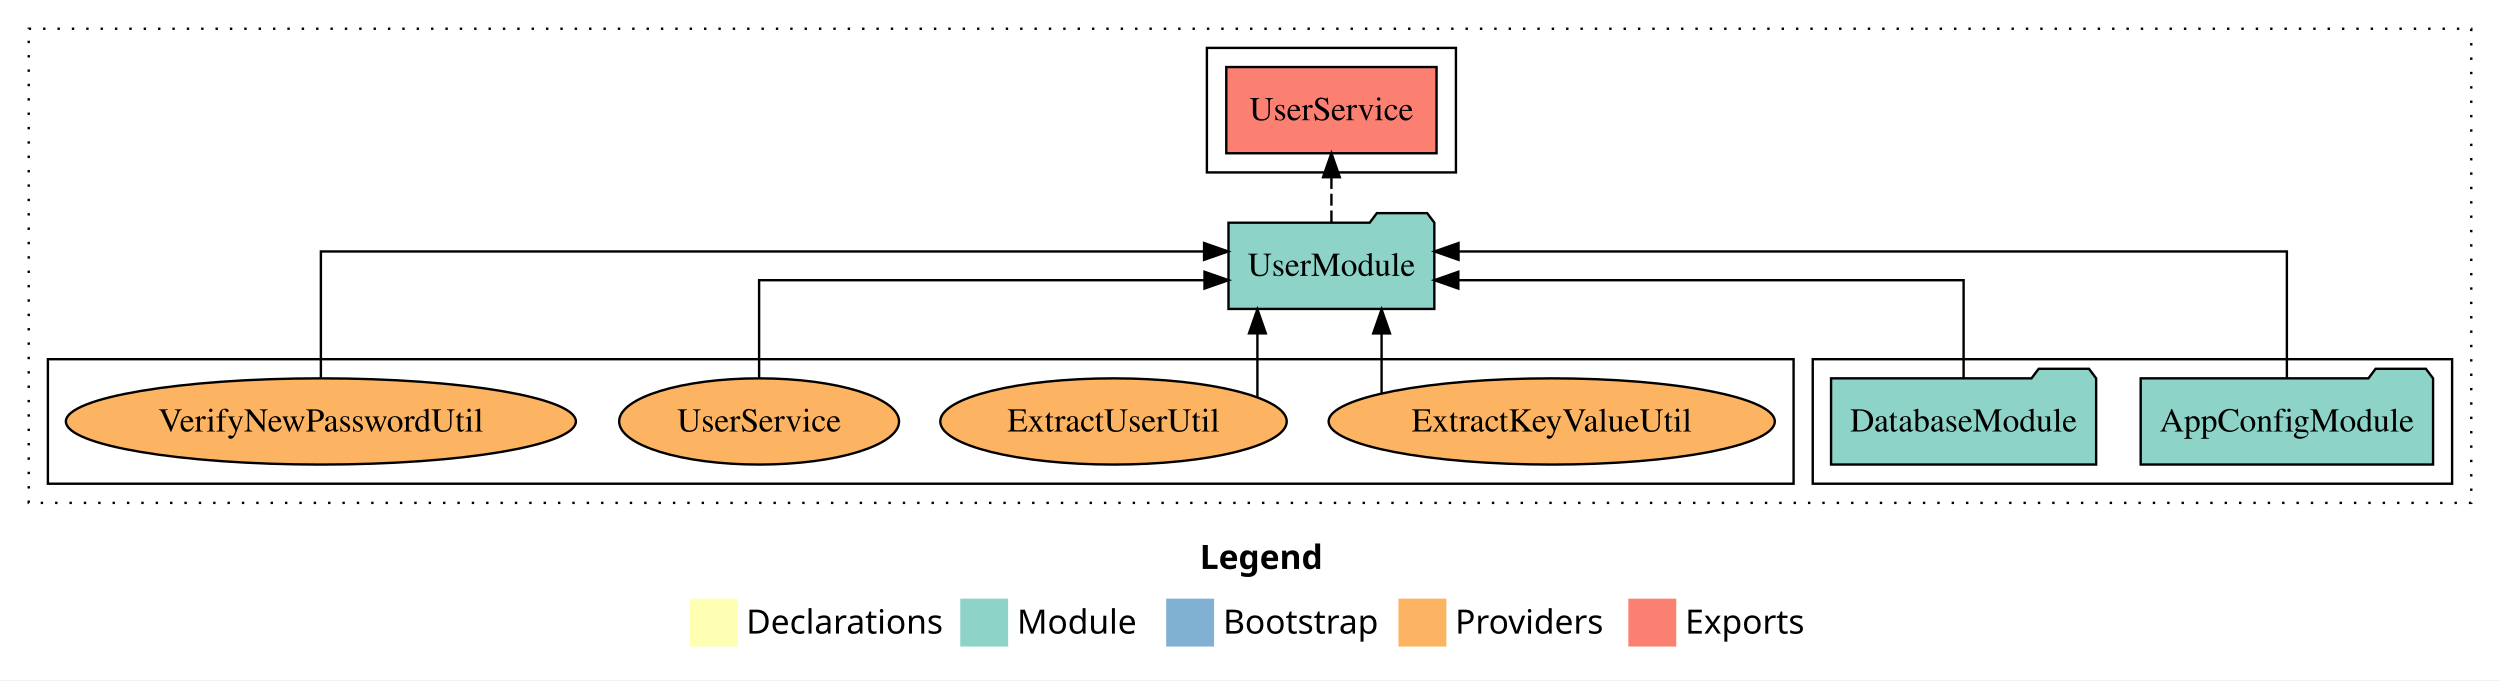
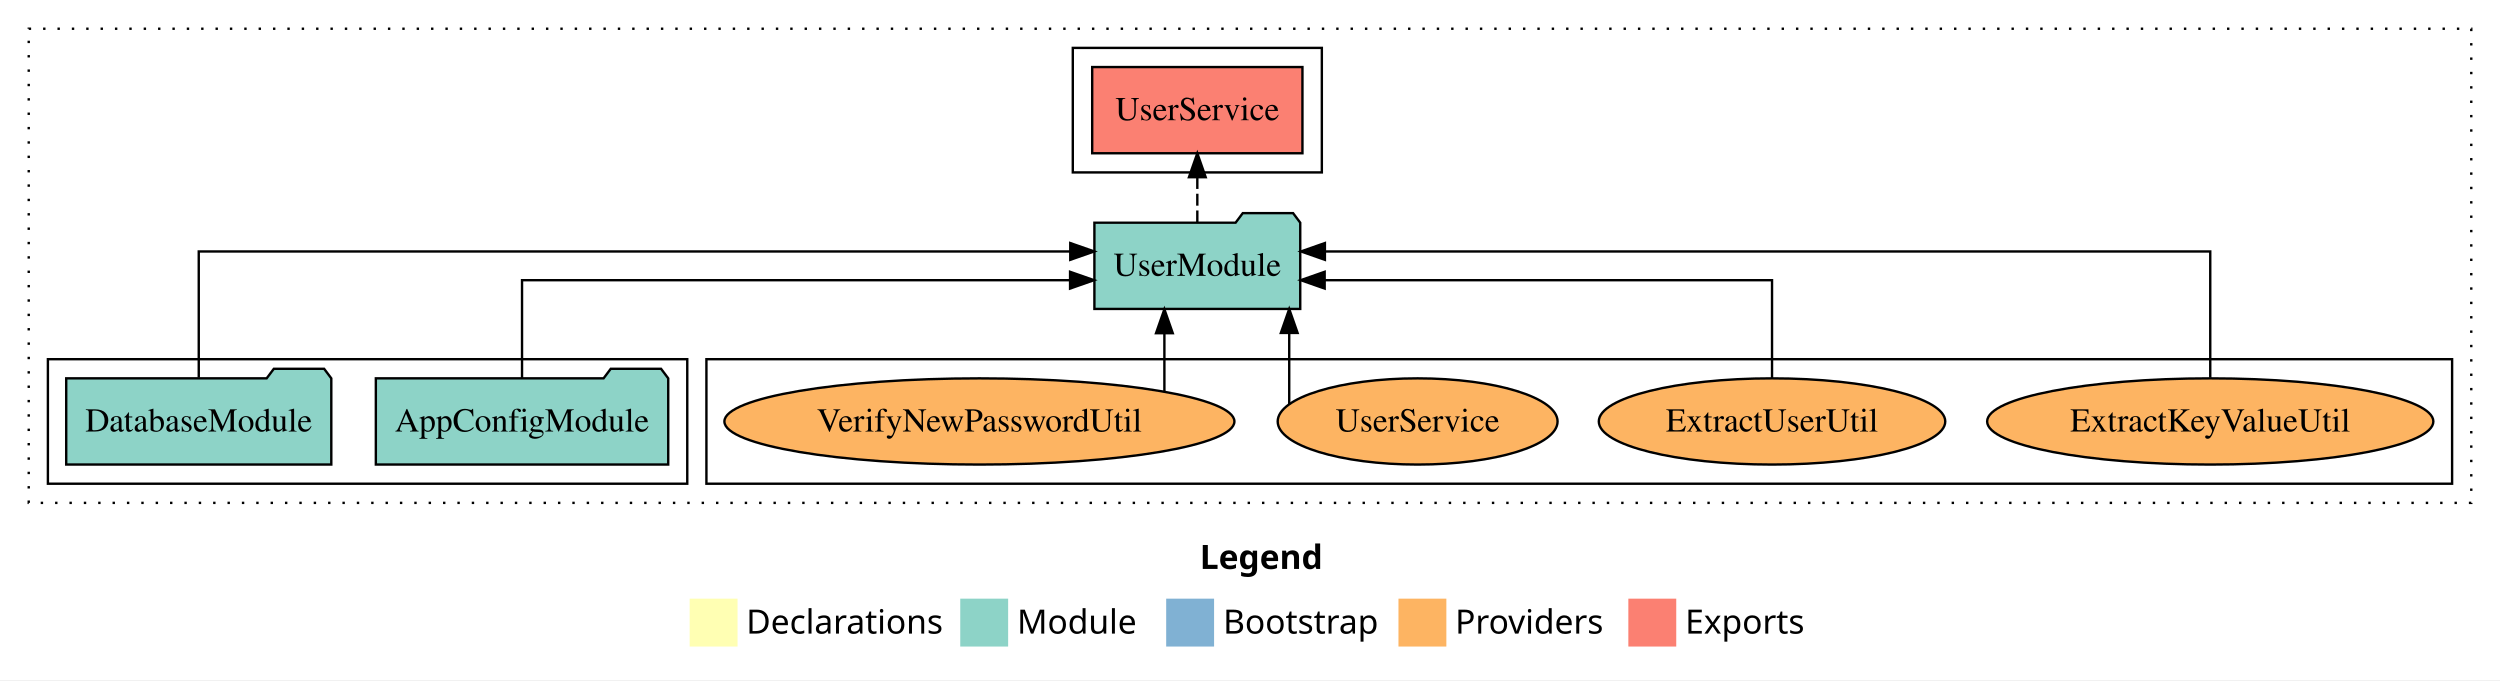
<svg xmlns="http://www.w3.org/2000/svg" width="1044pt" height="284pt" viewBox="0.00 0.00 1044.00 284.00">
  <g id="graph0" class="graph" transform="scale(1 1) rotate(0) translate(4 280)">
    <polygon fill="white" stroke="transparent" points="-4,4 -4,-280 1040,-280 1040,4 -4,4" />
    <text text-anchor="start" x="497.01" y="-42.4" font-family="sans-serif" font-weight="bold" font-size="14.00">Legend</text>
    <polygon fill="#ffffb3" stroke="transparent" points="284,-10 284,-30 304,-30 304,-10 284,-10" />
    <text text-anchor="start" x="307.63" y="-15.4" font-family="sans-serif" font-size="14.00">  Declarations</text>
    <polygon fill="#8dd3c7" stroke="transparent" points="397,-10 397,-30 417,-30 417,-10 397,-10" />
    <text text-anchor="start" x="420.73" y="-15.4" font-family="sans-serif" font-size="14.00">  Module</text>
    <polygon fill="#80b1d3" stroke="transparent" points="483,-10 483,-30 503,-30 503,-10 483,-10" />
    <text text-anchor="start" x="506.78" y="-15.4" font-family="sans-serif" font-size="14.00">  Bootstrap</text>
    <polygon fill="#fdb462" stroke="transparent" points="580,-10 580,-30 600,-30 600,-10 580,-10" />
    <text text-anchor="start" x="603.67" y="-15.4" font-family="sans-serif" font-size="14.00">  Providers</text>
    <polygon fill="#fb8072" stroke="transparent" points="676,-10 676,-30 696,-30 696,-10 676,-10" />
    <text text-anchor="start" x="699.73" y="-15.4" font-family="sans-serif" font-size="14.00">  Exports</text>
    <g id="clust1" class="cluster">
      <polygon fill="none" stroke="black" stroke-dasharray="1,5" points="8,-70 8,-268 1028,-268 1028,-70 8,-70" />
    </g>
+     <g id="clust6" class="cluster">
+       <polygon fill="none" stroke="black" points="291,-78 291,-130 1020,-130 1020,-78 291,-78" />
+     </g>
    <g id="clust3" class="cluster">
-       <polygon fill="none" stroke="black" points="753,-78 753,-130 1020,-130 1020,-78 753,-78" />
-     </g>
-     <g id="clust6" class="cluster">
-       <polygon fill="none" stroke="black" points="16,-78 16,-130 745,-130 745,-78 16,-78" />
+       <polygon fill="none" stroke="black" points="16,-78 16,-130 283,-130 283,-78 16,-78" />
    </g>
    <g id="clust4" class="cluster">
-       <polygon fill="none" stroke="black" points="500,-208 500,-260 604,-260 604,-208 500,-208" />
+       <polygon fill="none" stroke="black" points="444,-208 444,-260 548,-260 548,-208 444,-208" />
    </g>
    <g id="node1" class="node">
-       <polygon fill="#8dd3c7" stroke="black" points="1012.05,-122 1009.05,-126 988.05,-126 985.05,-122 889.95,-122 889.95,-86 1012.05,-86 1012.05,-122" />
-       <text text-anchor="middle" x="951" y="-99.8" font-family="Times,serif" font-size="14.00">AppConfigModule</text>
+       <polygon fill="#8dd3c7" stroke="black" points="275.05,-122 272.05,-126 251.05,-126 248.05,-122 152.95,-122 152.95,-86 275.05,-86 275.05,-122" />
+       <text text-anchor="middle" x="214" y="-99.8" font-family="Times,serif" font-size="14.00">AppConfigModule</text>
    </g>
    <g id="node3" class="node">
-       <polygon fill="#8dd3c7" stroke="black" points="594.98,-187 591.98,-191 570.98,-191 567.98,-187 509.02,-187 509.02,-151 594.98,-151 594.98,-187" />
-       <text text-anchor="middle" x="552" y="-164.8" font-family="Times,serif" font-size="14.00">UserModule</text>
+       <polygon fill="#8dd3c7" stroke="black" points="538.98,-187 535.98,-191 514.98,-191 511.98,-187 453.02,-187 453.02,-151 538.98,-151 538.98,-187" />
+       <text text-anchor="middle" x="496" y="-164.8" font-family="Times,serif" font-size="14.00">UserModule</text>
    </g>
    <g id="edge1" class="edge">
-       <path fill="none" stroke="black" d="M951,-122.28C951,-143.32 951,-175 951,-175 951,-175 605.08,-175 605.08,-175" />
-       <polygon fill="black" stroke="black" points="605.08,-171.5 595.08,-175 605.08,-178.5 605.08,-171.5" />
+       <path fill="none" stroke="black" d="M214,-122.02C214,-139.37 214,-163 214,-163 214,-163 442.86,-163 442.86,-163" />
+       <polygon fill="black" stroke="black" points="442.86,-166.5 452.86,-163 442.86,-159.5 442.86,-166.5" />
    </g>
    <g id="node2" class="node">
-       <polygon fill="#8dd3c7" stroke="black" points="871.35,-122 868.35,-126 847.35,-126 844.35,-122 760.65,-122 760.65,-86 871.35,-86 871.35,-122" />
-       <text text-anchor="middle" x="816" y="-99.8" font-family="Times,serif" font-size="14.00">DatabaseModule</text>
+       <polygon fill="#8dd3c7" stroke="black" points="134.35,-122 131.35,-126 110.35,-126 107.35,-122 23.65,-122 23.65,-86 134.35,-86 134.35,-122" />
+       <text text-anchor="middle" x="79" y="-99.8" font-family="Times,serif" font-size="14.00">DatabaseModule</text>
    </g>
    <g id="edge2" class="edge">
-       <path fill="none" stroke="black" d="M816,-122.02C816,-139.37 816,-163 816,-163 816,-163 605,-163 605,-163" />
-       <polygon fill="black" stroke="black" points="605,-159.5 595,-163 605,-166.5 605,-159.5" />
+       <path fill="none" stroke="black" d="M79,-122.28C79,-143.32 79,-175 79,-175 79,-175 442.94,-175 442.94,-175" />
+       <polygon fill="black" stroke="black" points="442.94,-178.5 452.94,-175 442.94,-171.5 442.94,-178.5" />
    </g>
    <g id="node4" class="node">
-       <polygon fill="#fb8072" stroke="black" points="595.9,-252 508.1,-252 508.1,-216 595.9,-216 595.9,-252" />
-       <text text-anchor="middle" x="552" y="-229.8" font-family="Times,serif" font-size="14.00">UserService </text>
+       <polygon fill="#fb8072" stroke="black" points="539.9,-252 452.1,-252 452.1,-216 539.9,-216 539.9,-252" />
+       <text text-anchor="middle" x="496" y="-229.8" font-family="Times,serif" font-size="14.00">UserService </text>
    </g>
    <g id="edge3" class="edge">
-       <path fill="none" stroke="black" stroke-dasharray="5,2" d="M552,-187.11C552,-187.11 552,-205.99 552,-205.99" />
-       <polygon fill="black" stroke="black" points="548.5,-205.99 552,-215.99 555.5,-205.99 548.5,-205.99" />
+       <path fill="none" stroke="black" stroke-dasharray="5,2" d="M496,-187.11C496,-187.11 496,-205.99 496,-205.99" />
+       <polygon fill="black" stroke="black" points="492.5,-205.99 496,-215.99 499.5,-205.99 492.5,-205.99" />
    </g>
    <g id="node5" class="node">
-       <ellipse fill="#fdb462" stroke="black" cx="644" cy="-104" rx="93.17" ry="18" />
-       <text text-anchor="middle" x="644" y="-99.8" font-family="Times,serif" font-size="14.00">ExtractKeyValueUtil</text>
+       <ellipse fill="#fdb462" stroke="black" cx="919" cy="-104" rx="93.17" ry="18" />
+       <text text-anchor="middle" x="919" y="-99.8" font-family="Times,serif" font-size="14.00">ExtractKeyValueUtil</text>
    </g>
    <g id="edge4" class="edge">
-       <path fill="none" stroke="black" d="M572.95,-115.92C572.95,-115.92 572.95,-140.77 572.95,-140.77" />
-       <polygon fill="black" stroke="black" points="569.45,-140.77 572.95,-150.77 576.45,-140.77 569.45,-140.77" />
+       <path fill="none" stroke="black" d="M919,-122.28C919,-143.32 919,-175 919,-175 919,-175 549.28,-175 549.28,-175" />
+       <polygon fill="black" stroke="black" points="549.28,-171.5 539.28,-175 549.28,-178.5 549.28,-171.5" />
    </g>
    <g id="node6" class="node">
-       <ellipse fill="#fdb462" stroke="black" cx="461" cy="-104" rx="72.34" ry="18" />
-       <text text-anchor="middle" x="461" y="-99.8" font-family="Times,serif" font-size="14.00">ExtractUserUtil</text>
+       <ellipse fill="#fdb462" stroke="black" cx="736" cy="-104" rx="72.34" ry="18" />
+       <text text-anchor="middle" x="736" y="-99.8" font-family="Times,serif" font-size="14.00">ExtractUserUtil</text>
    </g>
    <g id="edge5" class="edge">
-       <path fill="none" stroke="black" d="M521.09,-114.16C521.09,-114.16 521.09,-140.81 521.09,-140.81" />
-       <polygon fill="black" stroke="black" points="517.59,-140.81 521.09,-150.81 524.59,-140.81 517.59,-140.81" />
+       <path fill="none" stroke="black" d="M736,-122.02C736,-139.37 736,-163 736,-163 736,-163 549.18,-163 549.18,-163" />
+       <polygon fill="black" stroke="black" points="549.18,-159.5 539.18,-163 549.18,-166.5 549.18,-159.5" />
    </g>
    <g id="node7" class="node">
-       <ellipse fill="#fdb462" stroke="black" cx="313" cy="-104" rx="58.44" ry="18" />
-       <text text-anchor="middle" x="313" y="-99.8" font-family="Times,serif" font-size="14.00">UserService</text>
+       <ellipse fill="#fdb462" stroke="black" cx="588" cy="-104" rx="58.44" ry="18" />
+       <text text-anchor="middle" x="588" y="-99.8" font-family="Times,serif" font-size="14.00">UserService</text>
    </g>
    <g id="edge6" class="edge">
-       <path fill="none" stroke="black" d="M313,-122.02C313,-139.37 313,-163 313,-163 313,-163 499,-163 499,-163" />
-       <polygon fill="black" stroke="black" points="499,-166.5 509,-163 499,-159.5 499,-166.5" />
+       <path fill="none" stroke="black" d="M534.38,-111.2C534.38,-111.2 534.38,-140.96 534.38,-140.96" />
+       <polygon fill="black" stroke="black" points="530.88,-140.96 534.38,-150.96 537.88,-140.96 530.88,-140.96" />
    </g>
    <g id="node8" class="node">
-       <ellipse fill="#fdb462" stroke="black" cx="130" cy="-104" rx="106.49" ry="18" />
-       <text text-anchor="middle" x="130" y="-99.8" font-family="Times,serif" font-size="14.00">VerifyNewPasswordUtil</text>
+       <ellipse fill="#fdb462" stroke="black" cx="405" cy="-104" rx="106.49" ry="18" />
+       <text text-anchor="middle" x="405" y="-99.8" font-family="Times,serif" font-size="14.00">VerifyNewPasswordUtil</text>
    </g>
    <g id="edge7" class="edge">
-       <path fill="none" stroke="black" d="M130,-122.28C130,-143.32 130,-175 130,-175 130,-175 498.82,-175 498.82,-175" />
-       <polygon fill="black" stroke="black" points="498.82,-178.5 508.82,-175 498.82,-171.5 498.82,-178.5" />
+       <path fill="none" stroke="black" d="M482.25,-116.53C482.25,-116.53 482.25,-140.85 482.25,-140.85" />
+       <polygon fill="black" stroke="black" points="478.75,-140.85 482.25,-150.85 485.75,-140.85 478.75,-140.85" />
    </g>
  </g>
</svg>
